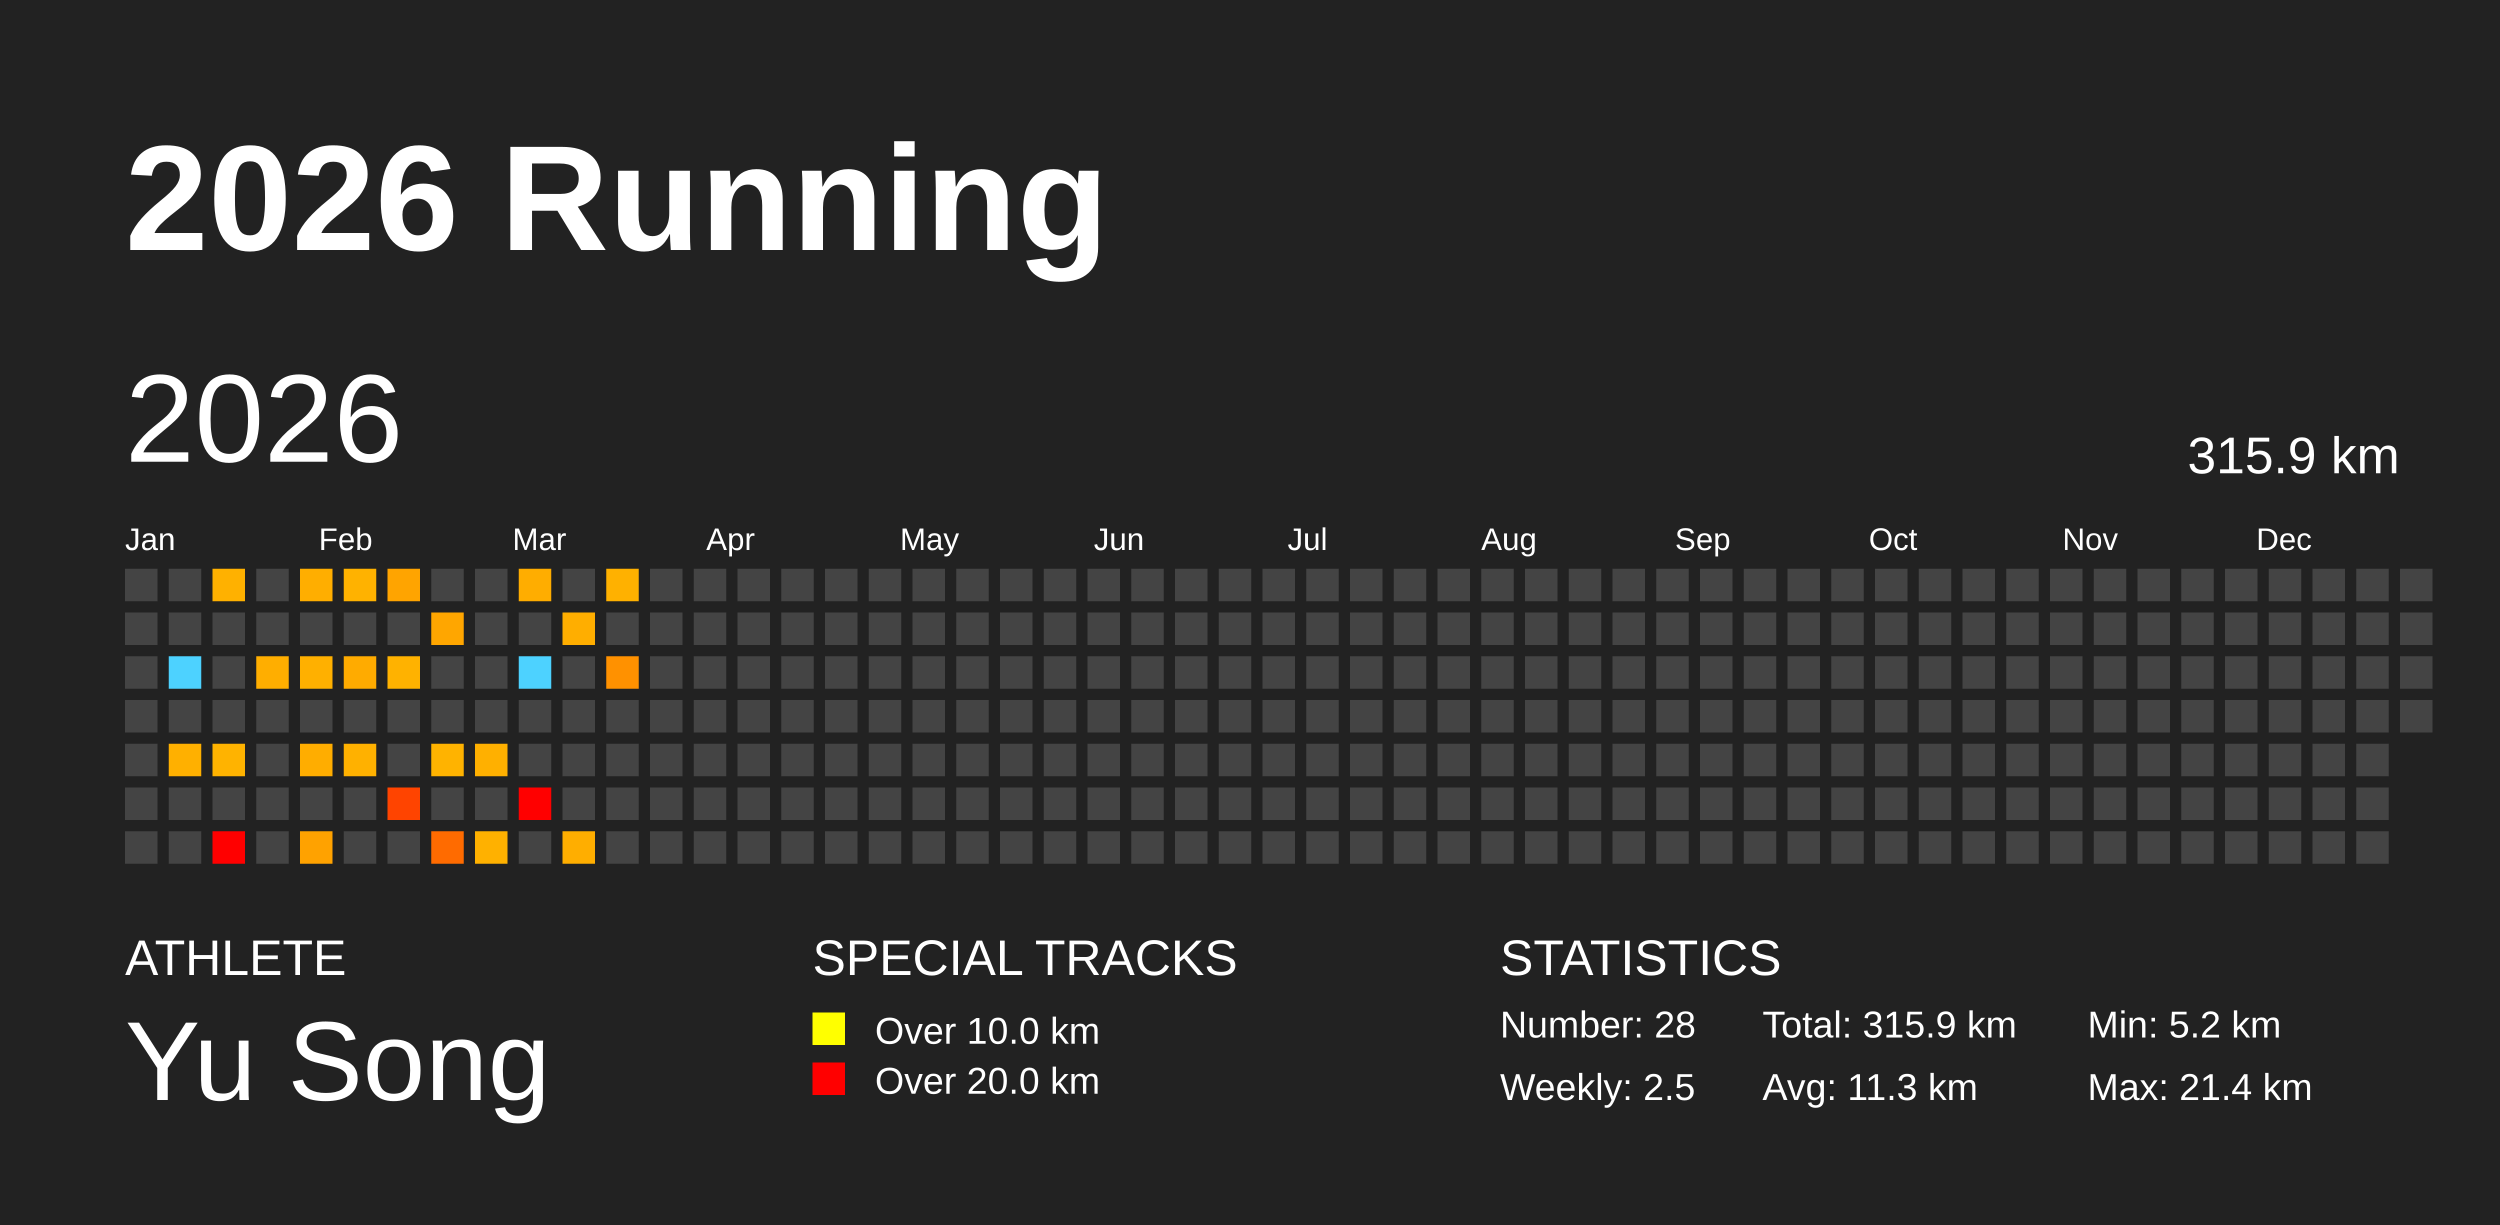
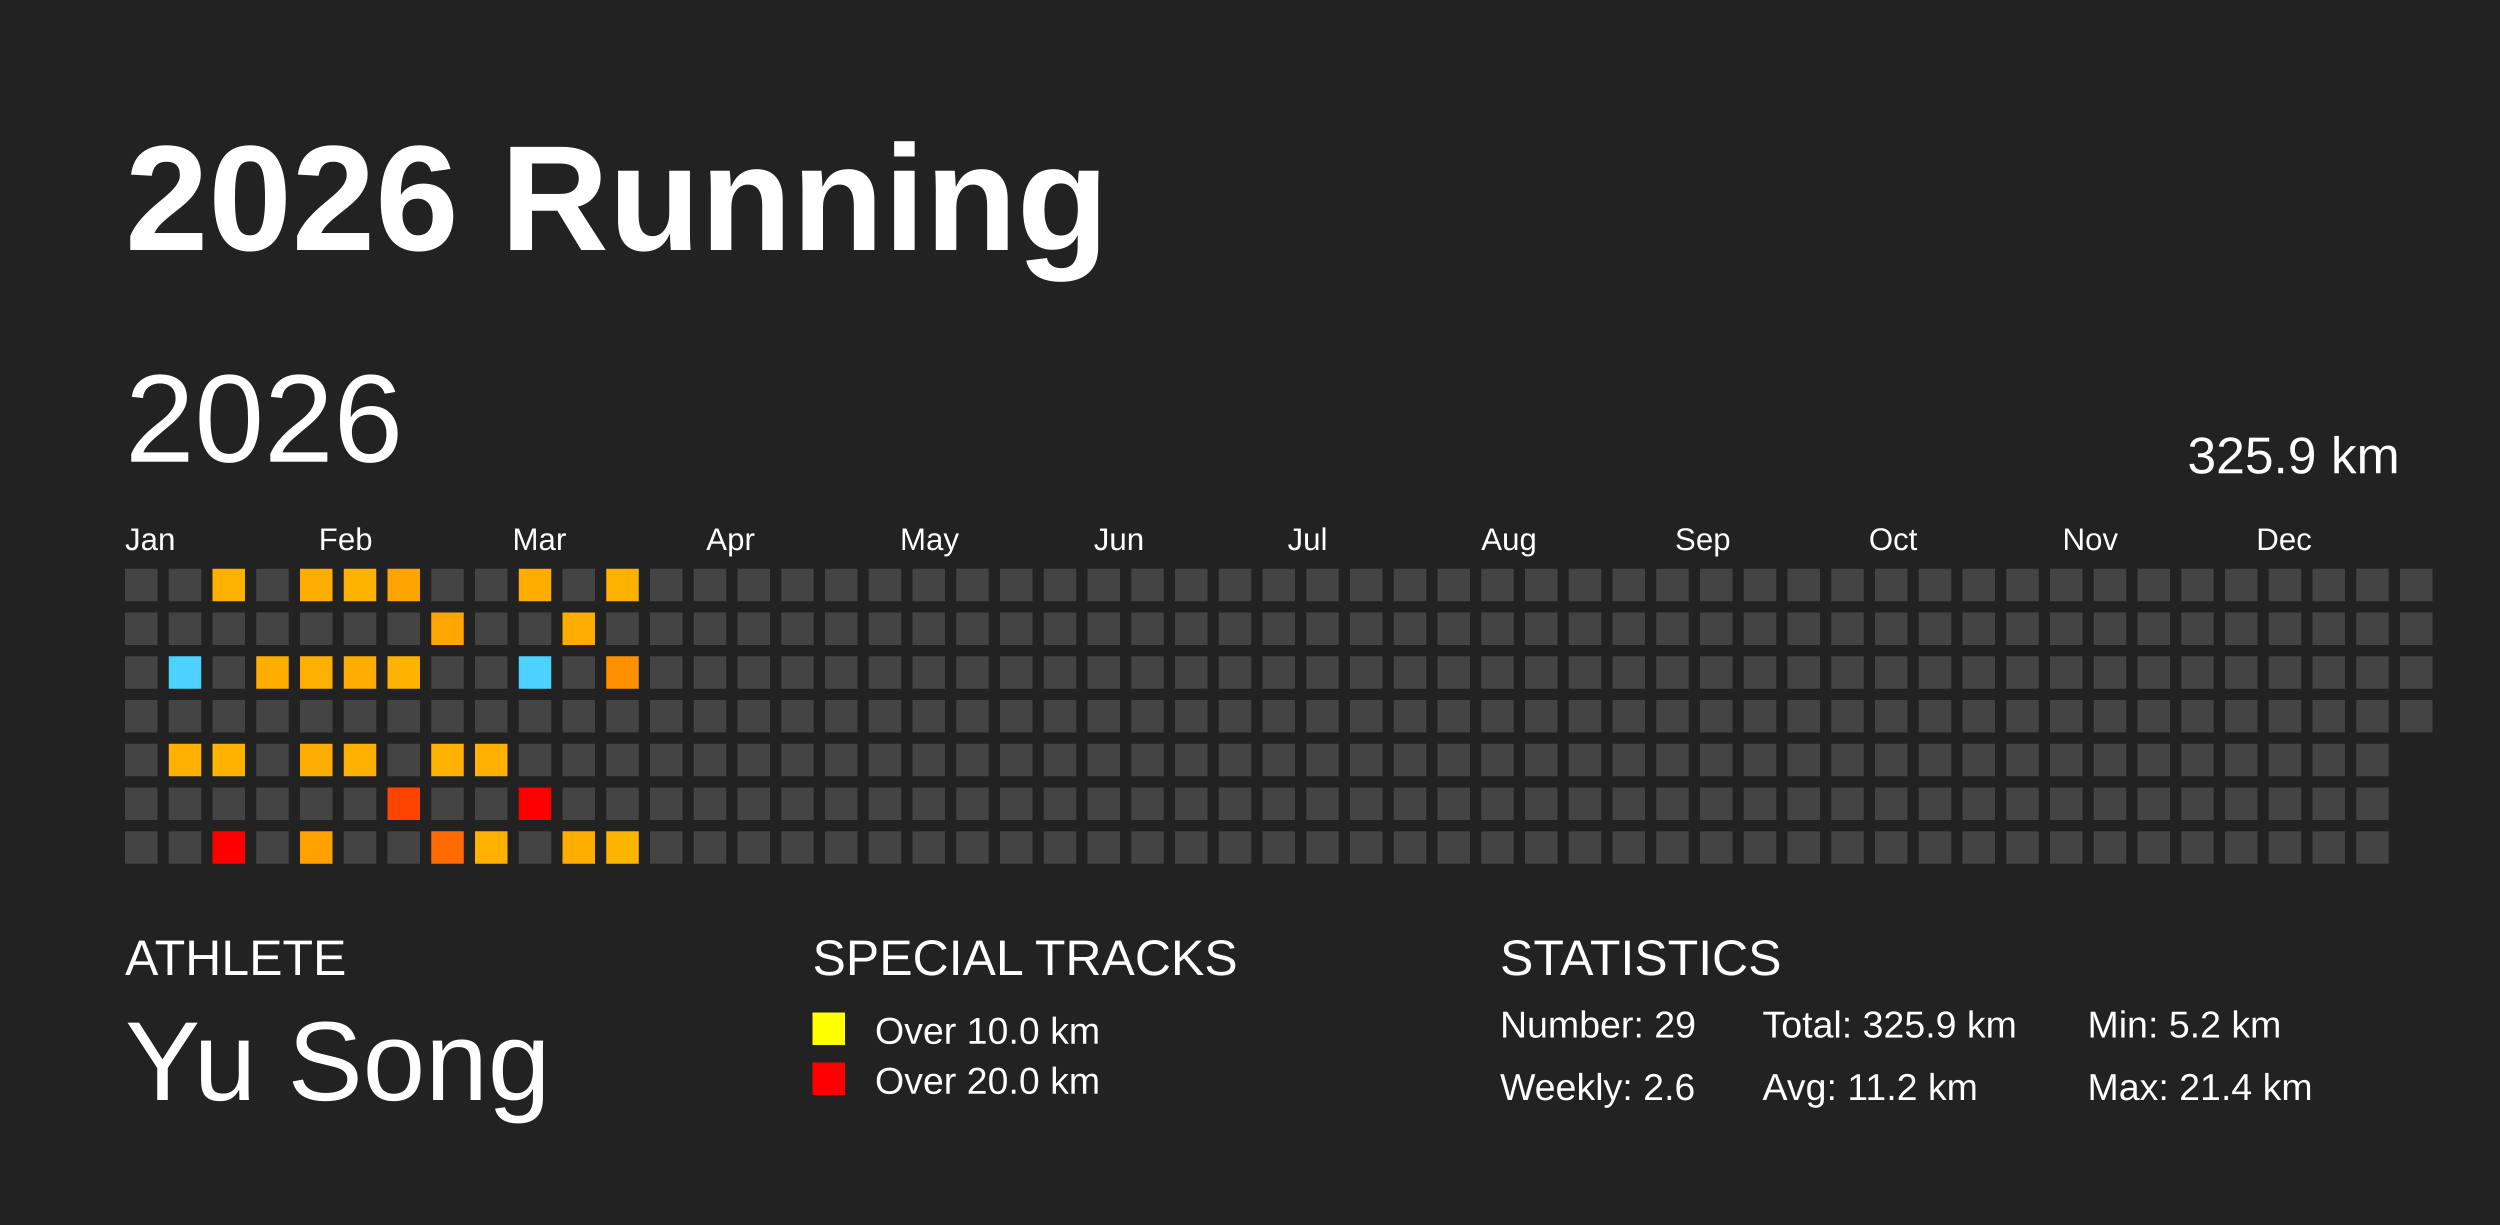
<svg xmlns="http://www.w3.org/2000/svg" baseProfile="full" height="98mm" version="1.1" viewBox="0,0,200,98" width="200mm">
  <defs />
  <rect fill="#222222" height="98" width="200" x="0" y="0" />
  <text fill="#FFFFFF" style="font-size:12px; font-family:Arial; font-weight:bold;" x="10" y="20">2026 Running</text>
  <text fill="#FFFFFF" style="font-size:4px; font-family:Arial" x="10" y="78">ATHLETE</text>
  <text fill="#FFFFFF" style="font-size:9px; font-family:Arial" x="10" y="88">Yu Song</text>
  <text fill="#FFFFFF" style="font-size:4px; font-family:Arial" x="65" y="78">SPECIAL TRACKS</text>
  <rect fill="yellow" height="2.6" width="2.6" x="65" y="81" />
  <text fill="#FFFFFF" style="font-size:3px; font-family:Arial" x="70" y="83.5">Over 10.0 km</text>
  <rect fill="red" height="2.6" width="2.6" x="65" y="85" />
  <text fill="#FFFFFF" style="font-size:3px; font-family:Arial" x="70" y="87.5">Over 20.0 km</text>
  <text fill="#FFFFFF" style="font-size:4px; font-family:Arial" x="120" y="78">STATISTICS</text>
-   <text fill="#FFFFFF" style="font-size:3px; font-family:Arial" x="120" y="83">Number: 28</text>
-   <text fill="#FFFFFF" style="font-size:3px; font-family:Arial" x="120" y="88">Weekly: 2.5</text>
-   <text fill="#FFFFFF" style="font-size:3px; font-family:Arial" x="141" y="83">Total: 315.9 km</text>
-   <text fill="#FFFFFF" style="font-size:3px; font-family:Arial" x="141" y="88">Avg: 11.3 km</text>
+   <text fill="#FFFFFF" style="font-size:3px; font-family:Arial" x="120" y="83">Number: 29</text>
+   <text fill="#FFFFFF" style="font-size:3px; font-family:Arial" x="120" y="88">Weekly: 2.6</text>
+   <text fill="#FFFFFF" style="font-size:3px; font-family:Arial" x="141" y="83">Total: 325.9 km</text>
+   <text fill="#FFFFFF" style="font-size:3px; font-family:Arial" x="141" y="88">Avg: 11.2 km</text>
  <text fill="#FFFFFF" style="font-size:3px; font-family:Arial" x="167" y="83">Min: 5.2 km</text>
  <text fill="#FFFFFF" style="font-size:3px; font-family:Arial" x="167" y="88">Max: 21.4 km</text>
  <text dominant-baseline="hanging" fill="#FFFFFF" style="font-size:10.0px; font-family:Arial;" x="10" y="30">2026</text>
-   <text dominant-baseline="hanging" fill="#FFFFFF" style="font-size:4.125px; font-family:Arial;" x="175" y="35">315.9 km</text>
+   <text dominant-baseline="hanging" fill="#FFFFFF" style="font-size:4.125px; font-family:Arial;" x="175" y="35">325.9 km</text>
  <text fill="#FFFFFF" style="font-size:2.5px; font-family:Arial" x="10.0" y="44">Jan</text>
  <text fill="#FFFFFF" style="font-size:2.5px; font-family:Arial" x="25.5" y="44">Feb</text>
  <text fill="#FFFFFF" style="font-size:2.5px; font-family:Arial" x="41.0" y="44">Mar</text>
  <text fill="#FFFFFF" style="font-size:2.5px; font-family:Arial" x="56.5" y="44">Apr</text>
  <text fill="#FFFFFF" style="font-size:2.5px; font-family:Arial" x="72.0" y="44">May</text>
  <text fill="#FFFFFF" style="font-size:2.5px; font-family:Arial" x="87.5" y="44">Jun</text>
  <text fill="#FFFFFF" style="font-size:2.5px; font-family:Arial" x="103.0" y="44">Jul</text>
  <text fill="#FFFFFF" style="font-size:2.5px; font-family:Arial" x="118.5" y="44">Aug</text>
  <text fill="#FFFFFF" style="font-size:2.5px; font-family:Arial" x="134.0" y="44">Sep</text>
  <text fill="#FFFFFF" style="font-size:2.5px; font-family:Arial" x="149.5" y="44">Oct</text>
  <text fill="#FFFFFF" style="font-size:2.5px; font-family:Arial" x="165.0" y="44">Nov</text>
  <text fill="#FFFFFF" style="font-size:2.5px; font-family:Arial" x="180.5" y="44">Dec</text>
  <rect fill="#444444" height="2.6" width="2.6" x="10.0" y="45.5" />
  <rect fill="#444444" height="2.6" width="2.6" x="10.0" y="49.0" />
  <rect fill="#444444" height="2.6" width="2.6" x="10.0" y="52.5" />
  <rect fill="#444444" height="2.6" width="2.6" x="10.0" y="56.0" />
  <rect fill="#444444" height="2.6" width="2.6" x="10.0" y="59.5" />
  <rect fill="#444444" height="2.6" width="2.6" x="10.0" y="63.0" />
  <rect fill="#444444" height="2.6" width="2.6" x="10.0" y="66.5" />
  <rect fill="#444444" height="2.6" width="2.6" x="13.5" y="45.5" />
  <rect fill="#444444" height="2.6" width="2.6" x="13.5" y="49.0" />
  <rect fill="#4dd2ff" height="2.6" width="2.6" x="13.5" y="52.5" />
  <rect fill="#444444" height="2.6" width="2.6" x="13.5" y="56.0" />
  <rect fill="#ffb000" height="2.6" width="2.6" x="13.5" y="59.5" />
  <rect fill="#444444" height="2.6" width="2.6" x="13.5" y="63.0" />
  <rect fill="#444444" height="2.6" width="2.6" x="13.5" y="66.5" />
  <rect fill="#ffb100" height="2.6" width="2.6" x="17.0" y="45.5" />
  <rect fill="#444444" height="2.6" width="2.6" x="17.0" y="49.0" />
  <rect fill="#444444" height="2.6" width="2.6" x="17.0" y="52.5" />
  <rect fill="#444444" height="2.6" width="2.6" x="17.0" y="56.0" />
  <rect fill="#ffb300" height="2.6" width="2.6" x="17.0" y="59.5" />
  <rect fill="#444444" height="2.6" width="2.6" x="17.0" y="63.0" />
  <rect fill="red" height="2.6" width="2.6" x="17.0" y="66.5" />
  <rect fill="#444444" height="2.6" width="2.6" x="20.5" y="45.5" />
  <rect fill="#444444" height="2.6" width="2.6" x="20.5" y="49.0" />
  <rect fill="#ffae00" height="2.6" width="2.6" x="20.5" y="52.5" />
  <rect fill="#444444" height="2.6" width="2.6" x="20.5" y="56.0" />
  <rect fill="#444444" height="2.6" width="2.6" x="20.5" y="59.5" />
  <rect fill="#444444" height="2.6" width="2.6" x="20.5" y="63.0" />
  <rect fill="#444444" height="2.6" width="2.6" x="20.5" y="66.5" />
  <rect fill="#ffae00" height="2.6" width="2.6" x="24.0" y="45.5" />
  <rect fill="#444444" height="2.6" width="2.6" x="24.0" y="49.0" />
  <rect fill="#ffb000" height="2.6" width="2.6" x="24.0" y="52.5" />
  <rect fill="#444444" height="2.6" width="2.6" x="24.0" y="56.0" />
  <rect fill="#ffad00" height="2.6" width="2.6" x="24.0" y="59.5" />
  <rect fill="#444444" height="2.6" width="2.6" x="24.0" y="63.0" />
  <rect fill="#ffa200" height="2.6" width="2.6" x="24.0" y="66.5" />
  <rect fill="#ffb200" height="2.6" width="2.6" x="27.5" y="45.5" />
  <rect fill="#444444" height="2.6" width="2.6" x="27.5" y="49.0" />
  <rect fill="#ffab00" height="2.6" width="2.6" x="27.5" y="52.5" />
  <rect fill="#444444" height="2.6" width="2.6" x="27.5" y="56.0" />
  <rect fill="#ffb100" height="2.6" width="2.6" x="27.5" y="59.5" />
  <rect fill="#444444" height="2.6" width="2.6" x="27.5" y="63.0" />
  <rect fill="#444444" height="2.6" width="2.6" x="27.5" y="66.5" />
  <rect fill="#ffa400" height="2.6" width="2.6" x="31.0" y="45.5" />
  <rect fill="#444444" height="2.6" width="2.6" x="31.0" y="49.0" />
  <rect fill="#ffb200" height="2.6" width="2.6" x="31.0" y="52.5" />
  <rect fill="#444444" height="2.6" width="2.6" x="31.0" y="56.0" />
  <rect fill="#444444" height="2.6" width="2.6" x="31.0" y="59.5" />
  <rect fill="#ff4400" height="2.6" width="2.6" x="31.0" y="63.0" />
  <rect fill="#444444" height="2.6" width="2.6" x="31.0" y="66.5" />
  <rect fill="#444444" height="2.6" width="2.6" x="34.5" y="45.5" />
  <rect fill="#ffa600" height="2.6" width="2.6" x="34.5" y="49.0" />
  <rect fill="#444444" height="2.6" width="2.6" x="34.5" y="52.5" />
  <rect fill="#444444" height="2.6" width="2.6" x="34.5" y="56.0" />
  <rect fill="#ffb300" height="2.6" width="2.6" x="34.5" y="59.5" />
  <rect fill="#444444" height="2.6" width="2.6" x="34.5" y="63.0" />
  <rect fill="#ff6b00" height="2.6" width="2.6" x="34.5" y="66.5" />
  <rect fill="#444444" height="2.6" width="2.6" x="38.0" y="45.5" />
  <rect fill="#444444" height="2.6" width="2.6" x="38.0" y="49.0" />
  <rect fill="#444444" height="2.6" width="2.6" x="38.0" y="52.5" />
  <rect fill="#444444" height="2.6" width="2.6" x="38.0" y="56.0" />
  <rect fill="#ffb000" height="2.6" width="2.6" x="38.0" y="59.5" />
  <rect fill="#444444" height="2.6" width="2.6" x="38.0" y="63.0" />
  <rect fill="#ffb100" height="2.6" width="2.6" x="38.0" y="66.5" />
  <rect fill="#ffad00" height="2.6" width="2.6" x="41.5" y="45.5" />
  <rect fill="#444444" height="2.6" width="2.6" x="41.5" y="49.0" />
  <rect fill="#4dd2ff" height="2.6" width="2.6" x="41.5" y="52.5" />
  <rect fill="#444444" height="2.6" width="2.6" x="41.5" y="56.0" />
  <rect fill="#444444" height="2.6" width="2.6" x="41.5" y="59.5" />
  <rect fill="red" height="2.6" width="2.6" x="41.5" y="63.0" />
  <rect fill="#444444" height="2.6" width="2.6" x="41.5" y="66.5" />
  <rect fill="#444444" height="2.6" width="2.6" x="45.0" y="45.5" />
  <rect fill="#ffae00" height="2.6" width="2.6" x="45.0" y="49.0" />
  <rect fill="#444444" height="2.6" width="2.6" x="45.0" y="52.5" />
  <rect fill="#444444" height="2.6" width="2.6" x="45.0" y="56.0" />
  <rect fill="#444444" height="2.6" width="2.6" x="45.0" y="59.5" />
  <rect fill="#444444" height="2.6" width="2.6" x="45.0" y="63.0" />
  <rect fill="#ffae00" height="2.6" width="2.6" x="45.0" y="66.5" />
  <rect fill="#ffb100" height="2.6" width="2.6" x="48.5" y="45.5" />
  <rect fill="#444444" height="2.6" width="2.6" x="48.5" y="49.0" />
  <rect fill="#ff9100" height="2.6" width="2.6" x="48.5" y="52.5" />
  <rect fill="#444444" height="2.6" width="2.6" x="48.5" y="56.0" />
  <rect fill="#444444" height="2.6" width="2.6" x="48.5" y="59.5" />
  <rect fill="#444444" height="2.6" width="2.6" x="48.5" y="63.0" />
-   <rect fill="#444444" height="2.6" width="2.6" x="48.5" y="66.5" />
+   <rect fill="#ffb400" height="2.6" width="2.6" x="48.5" y="66.5" />
  <rect fill="#444444" height="2.6" width="2.6" x="52.0" y="45.5" />
  <rect fill="#444444" height="2.6" width="2.6" x="52.0" y="49.0" />
  <rect fill="#444444" height="2.6" width="2.6" x="52.0" y="52.5" />
  <rect fill="#444444" height="2.6" width="2.6" x="52.0" y="56.0" />
  <rect fill="#444444" height="2.6" width="2.6" x="52.0" y="59.5" />
  <rect fill="#444444" height="2.6" width="2.6" x="52.0" y="63.0" />
  <rect fill="#444444" height="2.6" width="2.6" x="52.0" y="66.5" />
  <rect fill="#444444" height="2.6" width="2.6" x="55.5" y="45.5" />
  <rect fill="#444444" height="2.6" width="2.6" x="55.5" y="49.0" />
  <rect fill="#444444" height="2.6" width="2.6" x="55.5" y="52.5" />
  <rect fill="#444444" height="2.6" width="2.6" x="55.5" y="56.0" />
  <rect fill="#444444" height="2.6" width="2.6" x="55.5" y="59.5" />
  <rect fill="#444444" height="2.6" width="2.6" x="55.5" y="63.0" />
  <rect fill="#444444" height="2.6" width="2.6" x="55.5" y="66.5" />
  <rect fill="#444444" height="2.6" width="2.6" x="59.0" y="45.5" />
  <rect fill="#444444" height="2.6" width="2.6" x="59.0" y="49.0" />
  <rect fill="#444444" height="2.6" width="2.6" x="59.0" y="52.5" />
  <rect fill="#444444" height="2.6" width="2.6" x="59.0" y="56.0" />
  <rect fill="#444444" height="2.6" width="2.6" x="59.0" y="59.5" />
  <rect fill="#444444" height="2.6" width="2.6" x="59.0" y="63.0" />
  <rect fill="#444444" height="2.6" width="2.6" x="59.0" y="66.5" />
  <rect fill="#444444" height="2.6" width="2.6" x="62.5" y="45.5" />
  <rect fill="#444444" height="2.6" width="2.6" x="62.5" y="49.0" />
  <rect fill="#444444" height="2.6" width="2.6" x="62.5" y="52.5" />
  <rect fill="#444444" height="2.6" width="2.6" x="62.5" y="56.0" />
  <rect fill="#444444" height="2.6" width="2.6" x="62.5" y="59.5" />
  <rect fill="#444444" height="2.6" width="2.6" x="62.5" y="63.0" />
  <rect fill="#444444" height="2.6" width="2.6" x="62.5" y="66.5" />
  <rect fill="#444444" height="2.6" width="2.6" x="66.0" y="45.5" />
  <rect fill="#444444" height="2.6" width="2.6" x="66.0" y="49.0" />
  <rect fill="#444444" height="2.6" width="2.6" x="66.0" y="52.5" />
  <rect fill="#444444" height="2.6" width="2.6" x="66.0" y="56.0" />
  <rect fill="#444444" height="2.6" width="2.6" x="66.0" y="59.5" />
  <rect fill="#444444" height="2.6" width="2.6" x="66.0" y="63.0" />
  <rect fill="#444444" height="2.6" width="2.6" x="66.0" y="66.5" />
  <rect fill="#444444" height="2.6" width="2.6" x="69.5" y="45.5" />
  <rect fill="#444444" height="2.6" width="2.6" x="69.5" y="49.0" />
  <rect fill="#444444" height="2.6" width="2.6" x="69.5" y="52.5" />
  <rect fill="#444444" height="2.6" width="2.6" x="69.5" y="56.0" />
  <rect fill="#444444" height="2.6" width="2.6" x="69.5" y="59.5" />
  <rect fill="#444444" height="2.6" width="2.6" x="69.5" y="63.0" />
  <rect fill="#444444" height="2.6" width="2.6" x="69.5" y="66.5" />
  <rect fill="#444444" height="2.6" width="2.6" x="73.0" y="45.5" />
  <rect fill="#444444" height="2.6" width="2.6" x="73.0" y="49.0" />
  <rect fill="#444444" height="2.6" width="2.6" x="73.0" y="52.5" />
  <rect fill="#444444" height="2.6" width="2.6" x="73.0" y="56.0" />
  <rect fill="#444444" height="2.6" width="2.6" x="73.0" y="59.5" />
  <rect fill="#444444" height="2.6" width="2.6" x="73.0" y="63.0" />
  <rect fill="#444444" height="2.6" width="2.6" x="73.0" y="66.5" />
  <rect fill="#444444" height="2.6" width="2.6" x="76.5" y="45.5" />
  <rect fill="#444444" height="2.6" width="2.6" x="76.5" y="49.0" />
  <rect fill="#444444" height="2.6" width="2.6" x="76.5" y="52.5" />
  <rect fill="#444444" height="2.6" width="2.6" x="76.5" y="56.0" />
  <rect fill="#444444" height="2.6" width="2.6" x="76.5" y="59.5" />
  <rect fill="#444444" height="2.6" width="2.6" x="76.5" y="63.0" />
  <rect fill="#444444" height="2.6" width="2.6" x="76.5" y="66.5" />
  <rect fill="#444444" height="2.6" width="2.6" x="80.0" y="45.5" />
  <rect fill="#444444" height="2.6" width="2.6" x="80.0" y="49.0" />
  <rect fill="#444444" height="2.6" width="2.6" x="80.0" y="52.5" />
  <rect fill="#444444" height="2.6" width="2.6" x="80.0" y="56.0" />
  <rect fill="#444444" height="2.6" width="2.6" x="80.0" y="59.5" />
  <rect fill="#444444" height="2.6" width="2.6" x="80.0" y="63.0" />
  <rect fill="#444444" height="2.6" width="2.6" x="80.0" y="66.5" />
  <rect fill="#444444" height="2.6" width="2.6" x="83.5" y="45.5" />
  <rect fill="#444444" height="2.6" width="2.6" x="83.5" y="49.0" />
  <rect fill="#444444" height="2.6" width="2.6" x="83.5" y="52.5" />
  <rect fill="#444444" height="2.6" width="2.6" x="83.5" y="56.0" />
  <rect fill="#444444" height="2.6" width="2.6" x="83.5" y="59.5" />
  <rect fill="#444444" height="2.6" width="2.6" x="83.5" y="63.0" />
  <rect fill="#444444" height="2.6" width="2.6" x="83.5" y="66.5" />
  <rect fill="#444444" height="2.6" width="2.6" x="87.0" y="45.5" />
  <rect fill="#444444" height="2.6" width="2.6" x="87.0" y="49.0" />
  <rect fill="#444444" height="2.6" width="2.6" x="87.0" y="52.5" />
  <rect fill="#444444" height="2.6" width="2.6" x="87.0" y="56.0" />
  <rect fill="#444444" height="2.6" width="2.6" x="87.0" y="59.5" />
  <rect fill="#444444" height="2.6" width="2.6" x="87.0" y="63.0" />
  <rect fill="#444444" height="2.6" width="2.6" x="87.0" y="66.5" />
  <rect fill="#444444" height="2.6" width="2.6" x="90.5" y="45.5" />
  <rect fill="#444444" height="2.6" width="2.6" x="90.5" y="49.0" />
  <rect fill="#444444" height="2.6" width="2.6" x="90.5" y="52.5" />
  <rect fill="#444444" height="2.6" width="2.6" x="90.5" y="56.0" />
  <rect fill="#444444" height="2.6" width="2.6" x="90.5" y="59.5" />
  <rect fill="#444444" height="2.6" width="2.6" x="90.5" y="63.0" />
  <rect fill="#444444" height="2.6" width="2.6" x="90.5" y="66.5" />
  <rect fill="#444444" height="2.6" width="2.6" x="94.0" y="45.5" />
  <rect fill="#444444" height="2.6" width="2.6" x="94.0" y="49.0" />
  <rect fill="#444444" height="2.6" width="2.6" x="94.0" y="52.5" />
  <rect fill="#444444" height="2.6" width="2.6" x="94.0" y="56.0" />
  <rect fill="#444444" height="2.6" width="2.6" x="94.0" y="59.5" />
  <rect fill="#444444" height="2.6" width="2.6" x="94.0" y="63.0" />
  <rect fill="#444444" height="2.6" width="2.6" x="94.0" y="66.5" />
  <rect fill="#444444" height="2.6" width="2.6" x="97.5" y="45.5" />
  <rect fill="#444444" height="2.6" width="2.6" x="97.5" y="49.0" />
  <rect fill="#444444" height="2.6" width="2.6" x="97.5" y="52.5" />
  <rect fill="#444444" height="2.6" width="2.6" x="97.5" y="56.0" />
  <rect fill="#444444" height="2.6" width="2.6" x="97.5" y="59.5" />
  <rect fill="#444444" height="2.6" width="2.6" x="97.5" y="63.0" />
  <rect fill="#444444" height="2.6" width="2.6" x="97.5" y="66.5" />
  <rect fill="#444444" height="2.6" width="2.6" x="101.0" y="45.5" />
  <rect fill="#444444" height="2.6" width="2.6" x="101.0" y="49.0" />
  <rect fill="#444444" height="2.6" width="2.6" x="101.0" y="52.5" />
  <rect fill="#444444" height="2.6" width="2.6" x="101.0" y="56.0" />
  <rect fill="#444444" height="2.6" width="2.6" x="101.0" y="59.5" />
  <rect fill="#444444" height="2.6" width="2.6" x="101.0" y="63.0" />
  <rect fill="#444444" height="2.6" width="2.6" x="101.0" y="66.5" />
  <rect fill="#444444" height="2.6" width="2.6" x="104.5" y="45.5" />
  <rect fill="#444444" height="2.6" width="2.6" x="104.5" y="49.0" />
  <rect fill="#444444" height="2.6" width="2.6" x="104.5" y="52.5" />
  <rect fill="#444444" height="2.6" width="2.6" x="104.5" y="56.0" />
  <rect fill="#444444" height="2.6" width="2.6" x="104.5" y="59.5" />
  <rect fill="#444444" height="2.6" width="2.6" x="104.5" y="63.0" />
  <rect fill="#444444" height="2.6" width="2.6" x="104.5" y="66.5" />
  <rect fill="#444444" height="2.6" width="2.6" x="108.0" y="45.5" />
  <rect fill="#444444" height="2.6" width="2.6" x="108.0" y="49.0" />
  <rect fill="#444444" height="2.6" width="2.6" x="108.0" y="52.5" />
  <rect fill="#444444" height="2.6" width="2.6" x="108.0" y="56.0" />
  <rect fill="#444444" height="2.6" width="2.6" x="108.0" y="59.5" />
  <rect fill="#444444" height="2.6" width="2.6" x="108.0" y="63.0" />
  <rect fill="#444444" height="2.6" width="2.6" x="108.0" y="66.5" />
  <rect fill="#444444" height="2.6" width="2.6" x="111.5" y="45.5" />
  <rect fill="#444444" height="2.6" width="2.6" x="111.5" y="49.0" />
  <rect fill="#444444" height="2.6" width="2.6" x="111.5" y="52.5" />
  <rect fill="#444444" height="2.6" width="2.6" x="111.5" y="56.0" />
  <rect fill="#444444" height="2.6" width="2.6" x="111.5" y="59.5" />
  <rect fill="#444444" height="2.6" width="2.6" x="111.5" y="63.0" />
  <rect fill="#444444" height="2.6" width="2.6" x="111.5" y="66.5" />
  <rect fill="#444444" height="2.6" width="2.6" x="115.0" y="45.5" />
  <rect fill="#444444" height="2.6" width="2.6" x="115.0" y="49.0" />
  <rect fill="#444444" height="2.6" width="2.6" x="115.0" y="52.5" />
  <rect fill="#444444" height="2.6" width="2.6" x="115.0" y="56.0" />
  <rect fill="#444444" height="2.6" width="2.6" x="115.0" y="59.5" />
  <rect fill="#444444" height="2.6" width="2.6" x="115.0" y="63.0" />
  <rect fill="#444444" height="2.6" width="2.6" x="115.0" y="66.5" />
  <rect fill="#444444" height="2.6" width="2.6" x="118.5" y="45.5" />
  <rect fill="#444444" height="2.6" width="2.6" x="118.5" y="49.0" />
  <rect fill="#444444" height="2.6" width="2.6" x="118.5" y="52.5" />
  <rect fill="#444444" height="2.6" width="2.6" x="118.5" y="56.0" />
  <rect fill="#444444" height="2.6" width="2.6" x="118.5" y="59.5" />
  <rect fill="#444444" height="2.6" width="2.6" x="118.5" y="63.0" />
  <rect fill="#444444" height="2.6" width="2.6" x="118.5" y="66.5" />
  <rect fill="#444444" height="2.6" width="2.6" x="122.0" y="45.5" />
  <rect fill="#444444" height="2.6" width="2.6" x="122.0" y="49.0" />
  <rect fill="#444444" height="2.6" width="2.6" x="122.0" y="52.5" />
  <rect fill="#444444" height="2.6" width="2.6" x="122.0" y="56.0" />
  <rect fill="#444444" height="2.6" width="2.6" x="122.0" y="59.5" />
  <rect fill="#444444" height="2.6" width="2.6" x="122.0" y="63.0" />
  <rect fill="#444444" height="2.6" width="2.6" x="122.0" y="66.5" />
  <rect fill="#444444" height="2.6" width="2.6" x="125.5" y="45.5" />
  <rect fill="#444444" height="2.6" width="2.6" x="125.5" y="49.0" />
  <rect fill="#444444" height="2.6" width="2.6" x="125.5" y="52.5" />
  <rect fill="#444444" height="2.6" width="2.6" x="125.5" y="56.0" />
  <rect fill="#444444" height="2.6" width="2.6" x="125.5" y="59.5" />
  <rect fill="#444444" height="2.6" width="2.6" x="125.5" y="63.0" />
  <rect fill="#444444" height="2.6" width="2.6" x="125.5" y="66.5" />
  <rect fill="#444444" height="2.6" width="2.6" x="129.0" y="45.5" />
  <rect fill="#444444" height="2.6" width="2.6" x="129.0" y="49.0" />
  <rect fill="#444444" height="2.6" width="2.6" x="129.0" y="52.5" />
  <rect fill="#444444" height="2.6" width="2.6" x="129.0" y="56.0" />
  <rect fill="#444444" height="2.6" width="2.6" x="129.0" y="59.5" />
  <rect fill="#444444" height="2.6" width="2.6" x="129.0" y="63.0" />
  <rect fill="#444444" height="2.6" width="2.6" x="129.0" y="66.5" />
  <rect fill="#444444" height="2.6" width="2.6" x="132.5" y="45.5" />
  <rect fill="#444444" height="2.6" width="2.6" x="132.5" y="49.0" />
  <rect fill="#444444" height="2.6" width="2.6" x="132.5" y="52.5" />
  <rect fill="#444444" height="2.6" width="2.6" x="132.5" y="56.0" />
  <rect fill="#444444" height="2.6" width="2.6" x="132.5" y="59.5" />
  <rect fill="#444444" height="2.6" width="2.6" x="132.5" y="63.0" />
  <rect fill="#444444" height="2.6" width="2.6" x="132.5" y="66.5" />
  <rect fill="#444444" height="2.6" width="2.6" x="136.0" y="45.5" />
  <rect fill="#444444" height="2.6" width="2.6" x="136.0" y="49.0" />
  <rect fill="#444444" height="2.6" width="2.6" x="136.0" y="52.5" />
  <rect fill="#444444" height="2.6" width="2.6" x="136.0" y="56.0" />
  <rect fill="#444444" height="2.6" width="2.6" x="136.0" y="59.5" />
  <rect fill="#444444" height="2.6" width="2.6" x="136.0" y="63.0" />
  <rect fill="#444444" height="2.6" width="2.6" x="136.0" y="66.5" />
  <rect fill="#444444" height="2.6" width="2.6" x="139.5" y="45.5" />
  <rect fill="#444444" height="2.6" width="2.6" x="139.5" y="49.0" />
  <rect fill="#444444" height="2.6" width="2.6" x="139.5" y="52.5" />
  <rect fill="#444444" height="2.6" width="2.6" x="139.5" y="56.0" />
  <rect fill="#444444" height="2.6" width="2.6" x="139.5" y="59.5" />
  <rect fill="#444444" height="2.6" width="2.6" x="139.5" y="63.0" />
  <rect fill="#444444" height="2.6" width="2.6" x="139.5" y="66.5" />
  <rect fill="#444444" height="2.6" width="2.6" x="143.0" y="45.5" />
  <rect fill="#444444" height="2.6" width="2.6" x="143.0" y="49.0" />
  <rect fill="#444444" height="2.6" width="2.6" x="143.0" y="52.5" />
  <rect fill="#444444" height="2.6" width="2.6" x="143.0" y="56.0" />
  <rect fill="#444444" height="2.6" width="2.6" x="143.0" y="59.5" />
  <rect fill="#444444" height="2.6" width="2.6" x="143.0" y="63.0" />
  <rect fill="#444444" height="2.6" width="2.6" x="143.0" y="66.5" />
  <rect fill="#444444" height="2.6" width="2.6" x="146.5" y="45.5" />
  <rect fill="#444444" height="2.6" width="2.6" x="146.5" y="49.0" />
  <rect fill="#444444" height="2.6" width="2.6" x="146.5" y="52.5" />
  <rect fill="#444444" height="2.6" width="2.6" x="146.5" y="56.0" />
  <rect fill="#444444" height="2.6" width="2.6" x="146.5" y="59.5" />
  <rect fill="#444444" height="2.6" width="2.6" x="146.5" y="63.0" />
  <rect fill="#444444" height="2.6" width="2.6" x="146.5" y="66.5" />
  <rect fill="#444444" height="2.6" width="2.6" x="150.0" y="45.5" />
  <rect fill="#444444" height="2.6" width="2.6" x="150.0" y="49.0" />
  <rect fill="#444444" height="2.6" width="2.6" x="150.0" y="52.5" />
  <rect fill="#444444" height="2.6" width="2.6" x="150.0" y="56.0" />
  <rect fill="#444444" height="2.6" width="2.6" x="150.0" y="59.5" />
  <rect fill="#444444" height="2.6" width="2.6" x="150.0" y="63.0" />
  <rect fill="#444444" height="2.6" width="2.6" x="150.0" y="66.5" />
  <rect fill="#444444" height="2.6" width="2.6" x="153.5" y="45.5" />
  <rect fill="#444444" height="2.6" width="2.6" x="153.5" y="49.0" />
  <rect fill="#444444" height="2.6" width="2.6" x="153.5" y="52.5" />
  <rect fill="#444444" height="2.6" width="2.6" x="153.5" y="56.0" />
  <rect fill="#444444" height="2.6" width="2.6" x="153.5" y="59.5" />
  <rect fill="#444444" height="2.6" width="2.6" x="153.5" y="63.0" />
  <rect fill="#444444" height="2.6" width="2.6" x="153.5" y="66.5" />
  <rect fill="#444444" height="2.6" width="2.6" x="157.0" y="45.5" />
  <rect fill="#444444" height="2.6" width="2.6" x="157.0" y="49.0" />
  <rect fill="#444444" height="2.6" width="2.6" x="157.0" y="52.5" />
  <rect fill="#444444" height="2.6" width="2.6" x="157.0" y="56.0" />
  <rect fill="#444444" height="2.6" width="2.6" x="157.0" y="59.5" />
  <rect fill="#444444" height="2.6" width="2.6" x="157.0" y="63.0" />
  <rect fill="#444444" height="2.6" width="2.6" x="157.0" y="66.5" />
  <rect fill="#444444" height="2.6" width="2.6" x="160.5" y="45.5" />
  <rect fill="#444444" height="2.6" width="2.6" x="160.5" y="49.0" />
  <rect fill="#444444" height="2.6" width="2.6" x="160.5" y="52.5" />
  <rect fill="#444444" height="2.6" width="2.6" x="160.5" y="56.0" />
  <rect fill="#444444" height="2.6" width="2.6" x="160.5" y="59.5" />
  <rect fill="#444444" height="2.6" width="2.6" x="160.5" y="63.0" />
  <rect fill="#444444" height="2.6" width="2.6" x="160.5" y="66.5" />
  <rect fill="#444444" height="2.6" width="2.6" x="164.0" y="45.5" />
  <rect fill="#444444" height="2.6" width="2.6" x="164.0" y="49.0" />
  <rect fill="#444444" height="2.6" width="2.6" x="164.0" y="52.5" />
  <rect fill="#444444" height="2.6" width="2.6" x="164.0" y="56.0" />
  <rect fill="#444444" height="2.6" width="2.6" x="164.0" y="59.5" />
  <rect fill="#444444" height="2.6" width="2.6" x="164.0" y="63.0" />
  <rect fill="#444444" height="2.6" width="2.6" x="164.0" y="66.5" />
  <rect fill="#444444" height="2.6" width="2.6" x="167.5" y="45.5" />
  <rect fill="#444444" height="2.6" width="2.6" x="167.5" y="49.0" />
  <rect fill="#444444" height="2.6" width="2.6" x="167.5" y="52.5" />
  <rect fill="#444444" height="2.6" width="2.6" x="167.5" y="56.0" />
  <rect fill="#444444" height="2.6" width="2.6" x="167.5" y="59.5" />
  <rect fill="#444444" height="2.6" width="2.6" x="167.5" y="63.0" />
  <rect fill="#444444" height="2.6" width="2.6" x="167.5" y="66.5" />
  <rect fill="#444444" height="2.6" width="2.6" x="171.0" y="45.5" />
  <rect fill="#444444" height="2.6" width="2.6" x="171.0" y="49.0" />
  <rect fill="#444444" height="2.6" width="2.6" x="171.0" y="52.5" />
  <rect fill="#444444" height="2.6" width="2.6" x="171.0" y="56.0" />
  <rect fill="#444444" height="2.6" width="2.6" x="171.0" y="59.5" />
  <rect fill="#444444" height="2.6" width="2.6" x="171.0" y="63.0" />
  <rect fill="#444444" height="2.6" width="2.6" x="171.0" y="66.5" />
  <rect fill="#444444" height="2.6" width="2.6" x="174.5" y="45.5" />
  <rect fill="#444444" height="2.6" width="2.6" x="174.5" y="49.0" />
  <rect fill="#444444" height="2.6" width="2.6" x="174.5" y="52.5" />
  <rect fill="#444444" height="2.6" width="2.6" x="174.5" y="56.0" />
  <rect fill="#444444" height="2.6" width="2.6" x="174.5" y="59.5" />
  <rect fill="#444444" height="2.6" width="2.6" x="174.5" y="63.0" />
  <rect fill="#444444" height="2.6" width="2.6" x="174.5" y="66.5" />
  <rect fill="#444444" height="2.6" width="2.6" x="178.0" y="45.5" />
  <rect fill="#444444" height="2.6" width="2.6" x="178.0" y="49.0" />
  <rect fill="#444444" height="2.6" width="2.6" x="178.0" y="52.5" />
  <rect fill="#444444" height="2.6" width="2.6" x="178.0" y="56.0" />
  <rect fill="#444444" height="2.6" width="2.6" x="178.0" y="59.5" />
  <rect fill="#444444" height="2.6" width="2.6" x="178.0" y="63.0" />
  <rect fill="#444444" height="2.6" width="2.6" x="178.0" y="66.5" />
  <rect fill="#444444" height="2.6" width="2.6" x="181.5" y="45.5" />
  <rect fill="#444444" height="2.6" width="2.6" x="181.5" y="49.0" />
  <rect fill="#444444" height="2.6" width="2.6" x="181.5" y="52.5" />
  <rect fill="#444444" height="2.6" width="2.6" x="181.5" y="56.0" />
  <rect fill="#444444" height="2.6" width="2.6" x="181.5" y="59.5" />
  <rect fill="#444444" height="2.6" width="2.6" x="181.5" y="63.0" />
  <rect fill="#444444" height="2.6" width="2.6" x="181.5" y="66.5" />
  <rect fill="#444444" height="2.6" width="2.6" x="185.0" y="45.5" />
  <rect fill="#444444" height="2.6" width="2.6" x="185.0" y="49.0" />
  <rect fill="#444444" height="2.6" width="2.6" x="185.0" y="52.5" />
  <rect fill="#444444" height="2.6" width="2.6" x="185.0" y="56.0" />
  <rect fill="#444444" height="2.6" width="2.6" x="185.0" y="59.5" />
  <rect fill="#444444" height="2.6" width="2.6" x="185.0" y="63.0" />
  <rect fill="#444444" height="2.6" width="2.6" x="185.0" y="66.5" />
  <rect fill="#444444" height="2.6" width="2.6" x="188.5" y="45.5" />
  <rect fill="#444444" height="2.6" width="2.6" x="188.5" y="49.0" />
  <rect fill="#444444" height="2.6" width="2.6" x="188.5" y="52.5" />
  <rect fill="#444444" height="2.6" width="2.6" x="188.5" y="56.0" />
  <rect fill="#444444" height="2.6" width="2.6" x="188.5" y="59.5" />
  <rect fill="#444444" height="2.6" width="2.6" x="188.5" y="63.0" />
  <rect fill="#444444" height="2.6" width="2.6" x="188.5" y="66.5" />
  <rect fill="#444444" height="2.6" width="2.6" x="192.0" y="45.5" />
  <rect fill="#444444" height="2.6" width="2.6" x="192.0" y="49.0" />
  <rect fill="#444444" height="2.6" width="2.6" x="192.0" y="52.5" />
  <rect fill="#444444" height="2.6" width="2.6" x="192.0" y="56.0" />
</svg>
